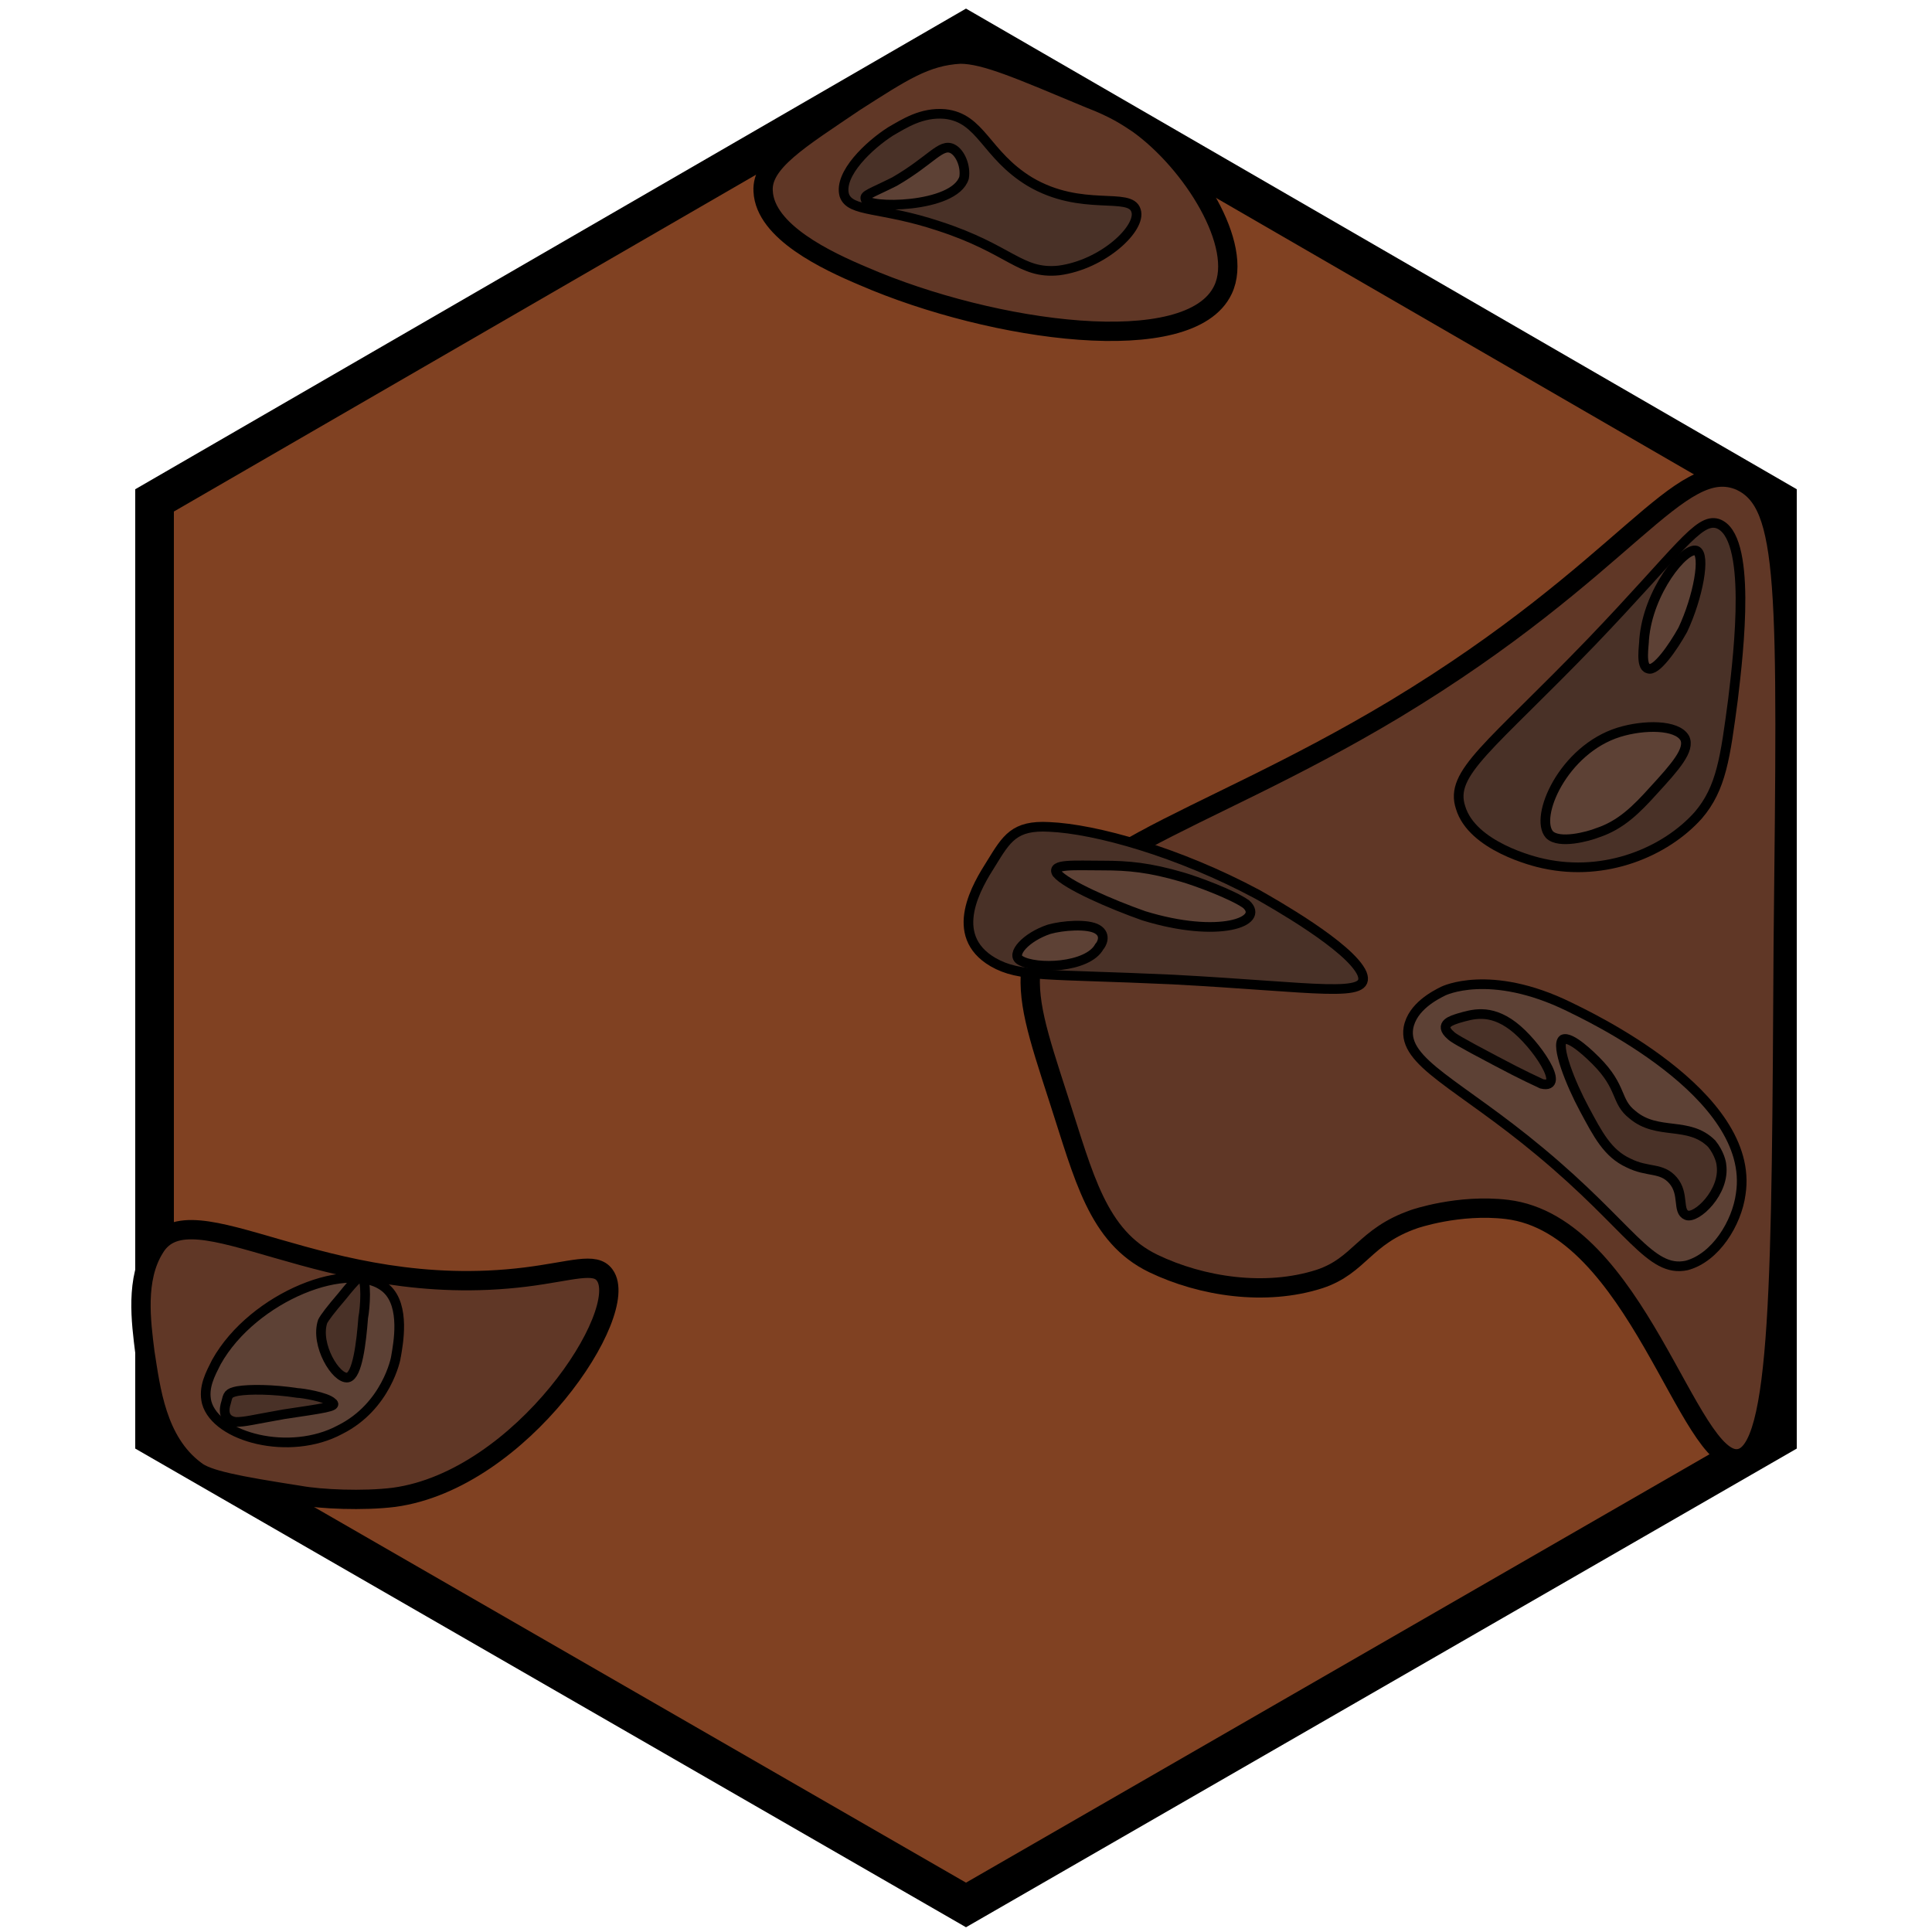
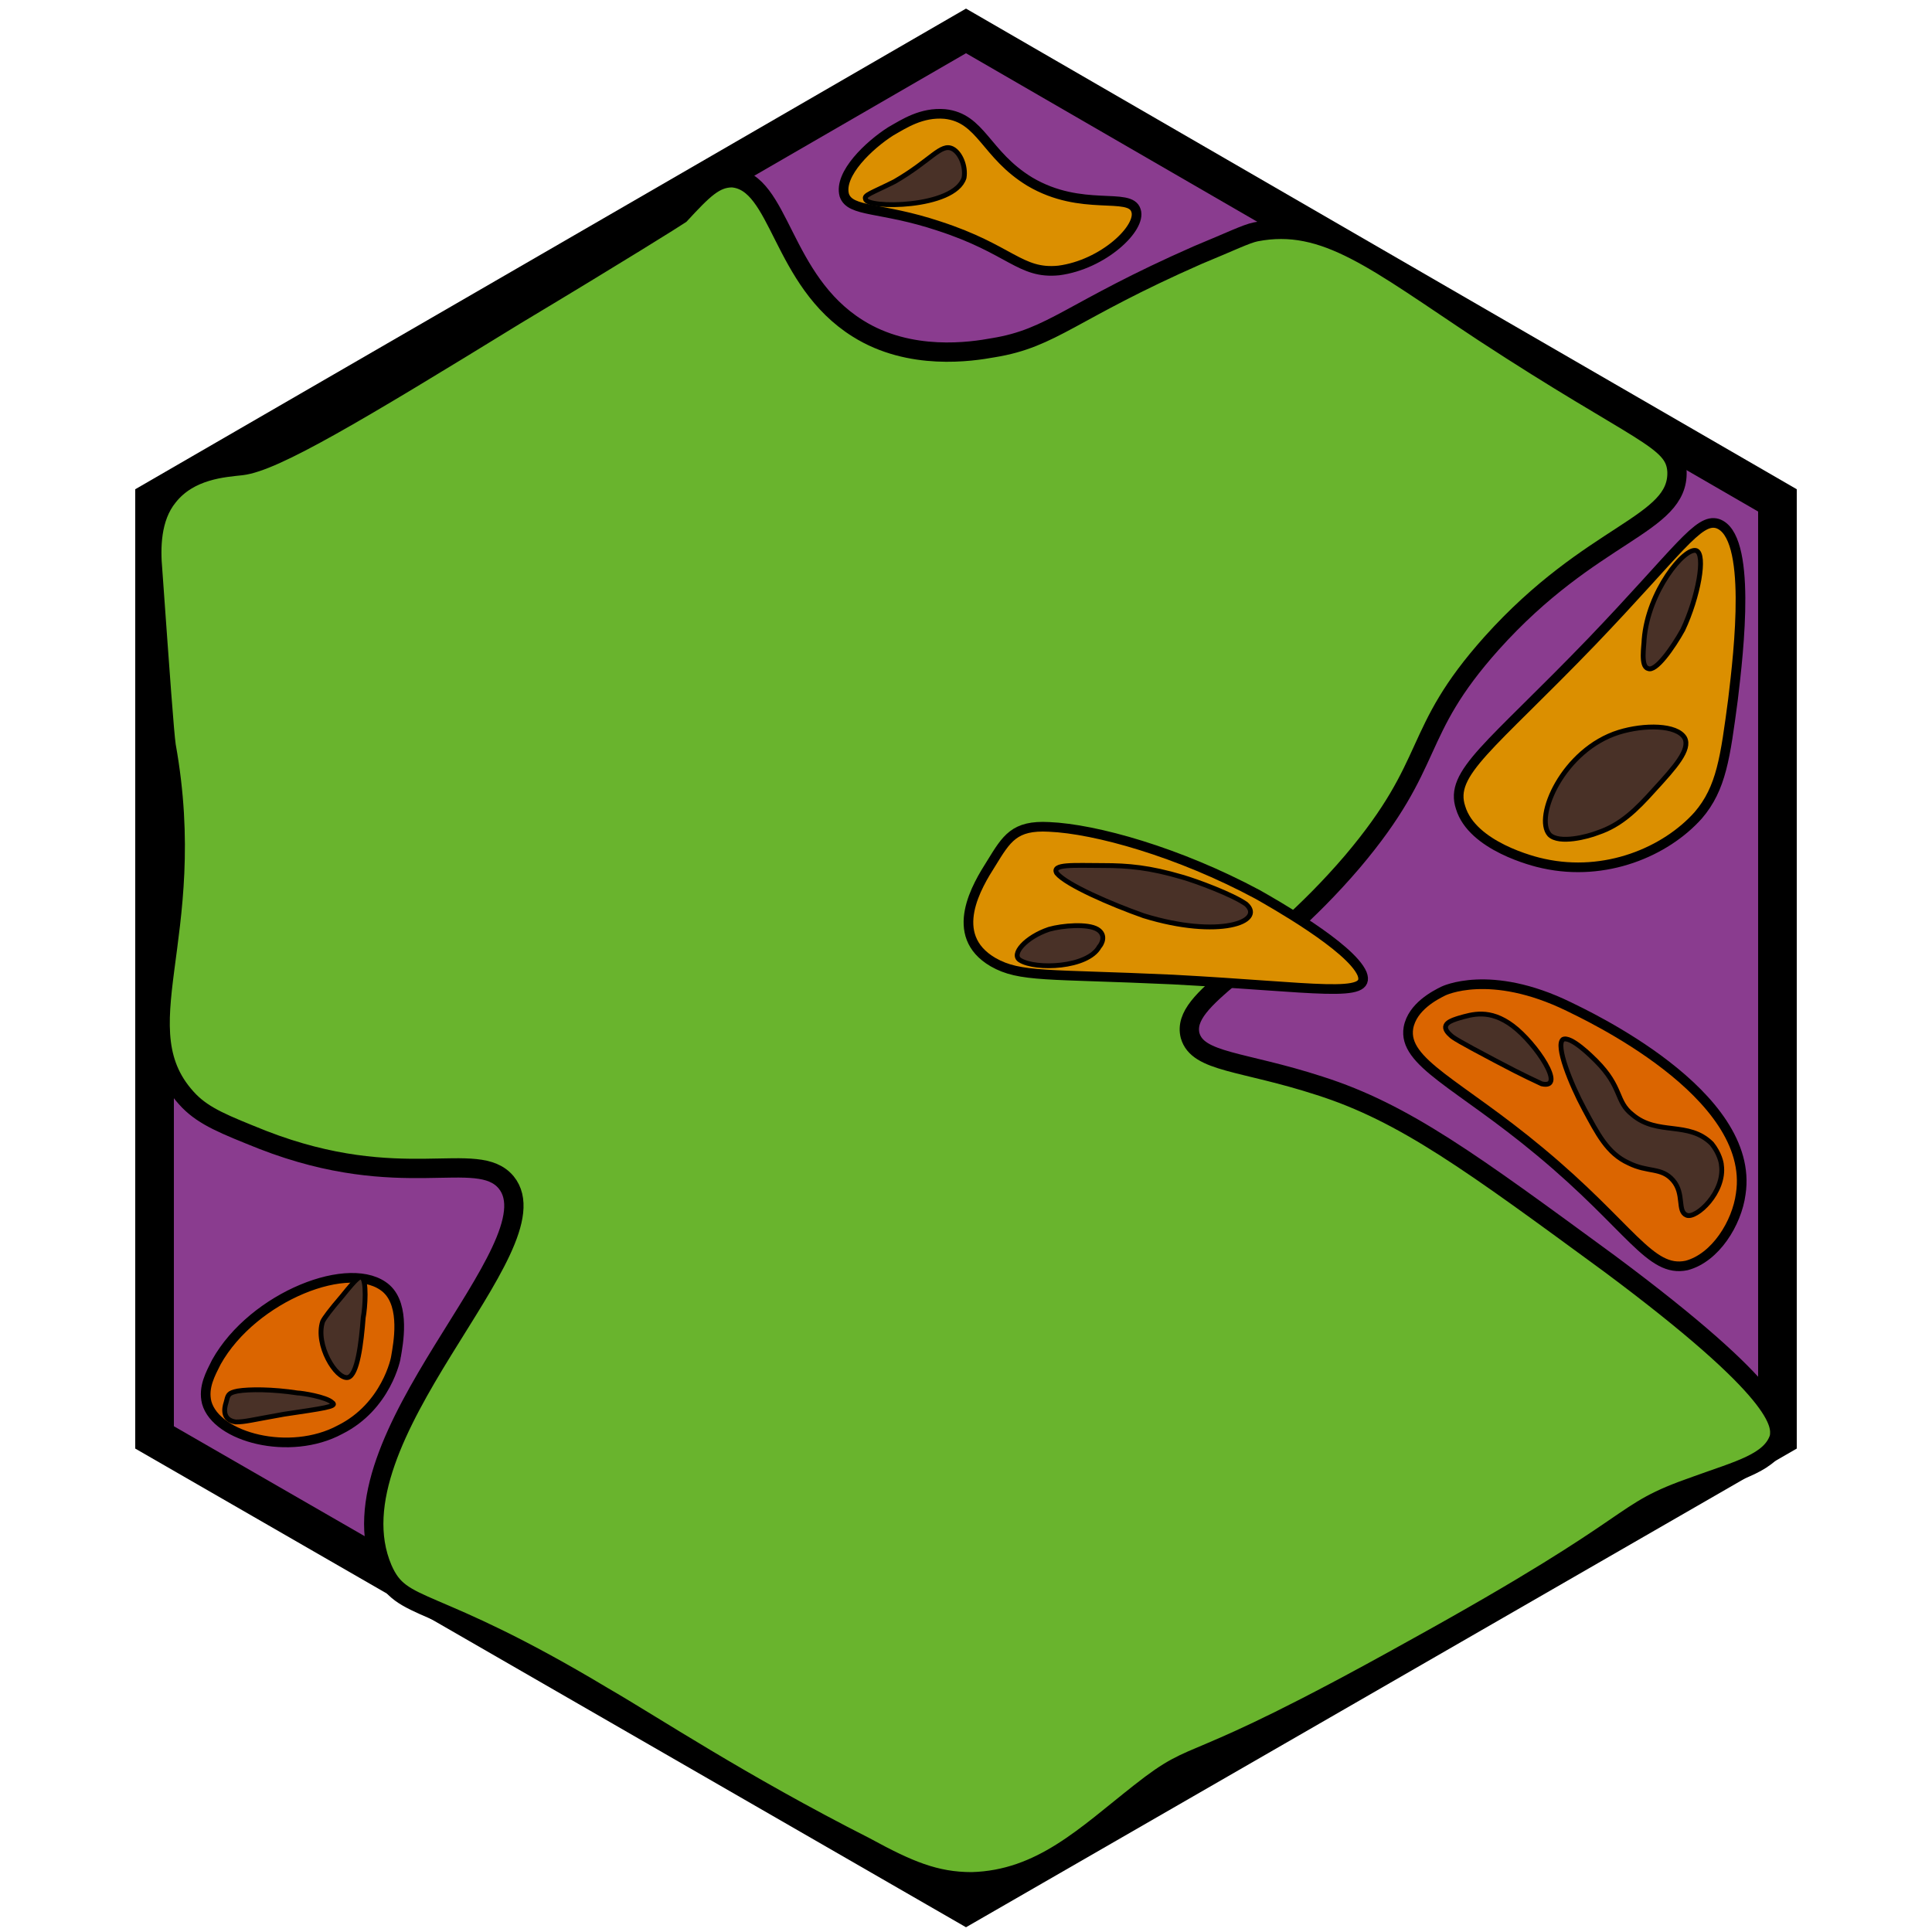
<svg xmlns="http://www.w3.org/2000/svg" version="1.1" id="Ebene_1" x="0px" y="0px" viewBox="0 0 100 100" style="enable-background:new 0 0 100 100;" xml:space="preserve">
-   <style type="text/css">
- 	.st0{fill:#804122;stroke:#000000;stroke-width:2;stroke-miterlimit:10;}
- 	.st1{fill:#603726;stroke:#000000;stroke-miterlimit:10;}
- 	.st2{fill:#493127;stroke:#000000;stroke-width:0.5;stroke-miterlimit:10;}
- 	.st3{fill:#5D4135;stroke:#000000;stroke-width:0.5;stroke-miterlimit:10;}
- </style>
-   <g id="Ebene_2_00000093860788734264317370000010671531211922489223_">
- </g>
+   <style type="text/css">	.st0{fill:#8A3C8F;stroke:#000000;stroke-width:2;stroke-miterlimit:10;}	.st1{fill:#69B42D;stroke:#000000;stroke-miterlimit:10;}	.st2{fill:#DB8F00;stroke:#000000;stroke-width:0.5;stroke-miterlimit:10;}	.st3{fill:#493127;stroke:#000000;stroke-width:0.25;stroke-miterlimit:10;}	.st4{fill:#DB6500;stroke:#000000;stroke-width:0.5;stroke-miterlimit:10;}	.st5{fill:#493127;stroke:#000000;stroke-width:0.25;stroke-miterlimit:10;}	.st6{fill:#69B42D;stroke:#000000;stroke-miterlimit:10;}</style>
+   <g id="Ebene_2_00000093860788734264317370000010671531211922489223_" />
  <g id="Ebene_1_00000017510764199299988230000010460311392665681541_">
    <polygon class="st0" points="8,25.9 50,1.6 92,25.9 92,74.4 50,98.6 8,74.4  " />
  </g>
-   <path class="st1" d="M68.3,66.2c2.1-0.7,2.3-2.2,4.9-3.1c0,0,2.3-0.8,4.8-0.5c6.7,0.8,9.4,13.3,12,12.9c2.2-0.3,2.2-9.5,2.3-26.6  c0.2-18.6,0.3-22.8-2.2-24c-3.2-1.4-5.8,4.5-17.9,11.8c-10.5,6.3-18,7.5-18.8,13.1c-0.3,1.9,0.3,3.7,1.4,7.1c1.3,4,2,7.1,4.9,8.5  C62.2,66.6,65.5,67.1,68.3,66.2z" />
-   <path class="st2" d="M87.9,42.2c-1.7,1.9-4.8,3.2-8,2.5c-0.5-0.1-3.7-0.9-4.3-2.9c-0.6-1.8,1.5-3.1,6.8-8.6c4.5-4.7,5.5-6.4,6.5-6.1  c1.8,0.6,1.1,6.6,0.8,9.1C89.3,39.2,89.1,40.8,87.9,42.2z" />
-   <path class="st3" d="M85.6,40.9c-0.9,1-1.7,1.8-2.9,2.2c-0.5,0.2-2,0.6-2.5,0.1c-0.8-0.9,0.7-4.4,3.6-5.3c1.3-0.4,3-0.4,3.4,0.3  C87.5,38.8,86.7,39.7,85.6,40.9z" />
-   <path class="st3" d="M87.1,32.6c-0.5,0.9-1.4,2.2-1.8,2c-0.4-0.1-0.2-1.2-0.2-1.5c0.2-2.5,2.1-4.8,2.7-4.6  C88.3,28.7,87.9,30.9,87.1,32.6z" />
-   <path class="st2" d="M54.3,42.8c2.4,0.1,6.7,1.3,10.8,3.5c0.7,0.4,4.8,2.7,5.4,4.1c0.5,1.3-2.3,0.7-9.8,0.3  c-6.5-0.3-7.9-0.1-9.3-0.9c-2.4-1.4-0.8-4-0.1-5.1C52.1,43.4,52.5,42.7,54.3,42.8z" />
-   <path class="st3" d="M57.1,44.8c1.3,0,2.4,0.1,4.1,0.6c0.7,0.2,2.6,0.9,3.3,1.4c1,0.9-1.4,1.8-5.3,0.6c-1.7-0.6-4-1.6-4.5-2.2  C54.4,44.7,55.6,44.8,57.1,44.8z" />
-   <path class="st3" d="M54.3,48.1c0.7-0.2,2-0.3,2.5,0c0.5,0.3,0.2,0.8,0.1,0.9c-0.6,1.1-3.3,1.2-4.1,0.7  C52.3,49.4,53.1,48.5,54.3,48.1z" />
-   <path class="st1" d="M39.5,9.9c0.1,2.1,3.3,3.6,5.2,4.4c6.7,2.9,16.9,4.3,18.6,0.7c1.1-2.3-1.6-6.6-4.4-8.6  c-0.6-0.4-1.2-0.8-2.5-1.3c-3.6-1.5-5.4-2.3-6.7-2.3c-1.8,0.1-3,0.9-5.5,2.5C41.4,7.2,39.4,8.4,39.5,9.9z" />
-   <path class="st1" d="M8,64.6c1.9-3.2,8.7,2.8,19.2,1.5c2.4-0.3,3.6-0.8,4.1-0.1c1.4,1.9-4.3,10.6-10.9,11.5  c-1.6,0.2-3.8,0.1-4.9-0.1c-3.2-0.5-4.8-0.8-5.4-1.3c-2-1.5-2.3-4.2-2.6-6.1C7.3,68.4,7,66.2,8,64.6z" />
-   <path class="st2" d="M48.9,5.9C50.8,6.1,51,8,53.3,9.4c2.7,1.6,5.2,0.5,5.5,1.5c0.3,0.9-1.7,2.8-4,3.1c-2,0.2-2.5-1.1-6.2-2.3  c-3-1-4.6-0.7-4.9-1.6c-0.3-1.1,1.3-2.6,2.4-3.3C46.8,6.4,47.7,5.8,48.9,5.9z" />
+   <path class="st1" d="M37.9,9.2c2.5,0.2,2.5,5.3,6.5,7.8c2.7,1.7,5.9,1.2,7,1c3.1-0.5,4-1.9,10.6-4.8c1.7-0.7,2.5-1.1,3-1.2 c3.6-0.7,6.2,1.5,11.8,5.2c8.1,5.3,9.9,5.5,10,7.2c0.1,2.8-4.4,3.1-9.6,8.9C73,38,74.4,39.4,70,44.6c-4.7,5.5-8.9,7-8.4,9 c0.4,1.4,2.7,1.3,6.7,2.6c4.4,1.4,7.9,4,15,9.2c9,6.7,8.9,8.3,8.8,9c-0.4,1.3-2.1,1.7-4.3,2.5c-4.3,1.5-2.2,1.6-14.7,8.5 c-12.2,6.8-10.8,4.8-14.1,7.4c-2.8,2.2-5.1,4.5-8.7,4.6c-1.9,0-3.3-0.6-5.5-1.8c-6.5-3.3-11-6.3-13.6-7.8c-9-5.4-10.4-4.3-11.4-6.6 c-2.9-6.8,9.1-16.7,6.4-20c-1.5-1.8-5.4,0.6-12.6-2.2c-2-0.8-3-1.2-3.8-2c-3.6-3.7,0.6-8.4-1.2-18.4c-0.1-0.7-0.3-3.5-0.7-9.1 c-0.1-1.1-0.1-2.7,0.8-3.8c1.1-1.4,2.9-1.5,3.8-1.6c1.7-0.2,5.9-2.7,14.2-7.8c5.5-3.3,8.2-5,8.5-5.2C36.4,9.8,37,9.2,37.9,9.2z" />
+   <path class="st2" d="M87.9,42.2c-1.7,1.9-4.8,3.2-8,2.5c-0.5-0.1-3.7-0.9-4.3-2.9c-0.6-1.8,1.5-3.1,6.8-8.6c4.5-4.7,5.5-6.4,6.5-6.1 c1.8,0.6,1.1,6.6,0.8,9.1C89.3,39.2,89.1,40.8,87.9,42.2z" />
+   <path class="st3" d="M85.6,40.9c-0.9,1-1.7,1.8-2.9,2.2c-0.5,0.2-2,0.6-2.5,0.1c-0.8-0.9,0.7-4.4,3.6-5.3c1.3-0.4,3-0.4,3.4,0.3 C87.5,38.8,86.7,39.7,85.6,40.9z" />
+   <path class="st3" d="M87.1,32.6c-0.5,0.9-1.4,2.2-1.8,2c-0.4-0.1-0.2-1.2-0.2-1.5c0.2-2.5,2.1-4.8,2.7-4.6 C88.3,28.7,87.9,30.9,87.1,32.6z" />
+   <path class="st2" d="M54.3,42.8c2.4,0.1,6.7,1.3,10.8,3.5c0.7,0.4,4.8,2.7,5.4,4.1c0.5,1.3-2.3,0.7-9.8,0.3 c-6.5-0.3-7.9-0.1-9.3-0.9c-2.4-1.4-0.8-4-0.1-5.1C52.1,43.4,52.5,42.7,54.3,42.8z" />
+   <path class="st3" d="M57.1,44.8c1.3,0,2.4,0.1,4.1,0.6c0.7,0.2,2.6,0.9,3.3,1.4c1,0.9-1.4,1.8-5.3,0.6c-1.7-0.6-4-1.6-4.5-2.2 C54.4,44.7,55.6,44.8,57.1,44.8z" />
+   <path class="st3" d="M54.3,48.1c0.7-0.2,2-0.3,2.5,0s0.2,0.8,0.1,0.9c-0.6,1.1-3.3,1.2-4.1,0.7C52.3,49.4,53.1,48.5,54.3,48.1z" />
+   <path class="st2" d="M48.9,5.9C50.8,6.1,51,8,53.3,9.4c2.7,1.6,5.2,0.5,5.5,1.5c0.3,0.9-1.7,2.8-4,3.1c-2,0.2-2.5-1.1-6.2-2.3 c-3-1-4.6-0.7-4.9-1.6C43.4,9,45,7.5,46.1,6.8C46.8,6.4,47.7,5.8,48.9,5.9z" />
  <path class="st3" d="M46.3,9.4c1.9-1.1,2.4-2,3-1.7c0.4,0.2,0.7,0.9,0.6,1.5c-0.5,1.6-5.1,1.6-5.1,1.1C44.7,10.1,45.1,10,46.3,9.4z" />
-   <path class="st3" d="M17.6,74c-2.6,1.4-6.4,0.4-6.9-1.4c-0.2-0.8,0.2-1.5,0.5-2.1c1.9-3.4,7-5.4,8.8-3.8c1,0.9,0.6,2.9,0.5,3.5  C20.5,70.3,20,72.8,17.6,74z" />
-   <path class="st2" d="M12.3,72c0.6-0.1,1.8-0.1,3.1,0.1c0.2,0,1.5,0.2,1.8,0.5c0.3,0.2-0.5,0.3-2.5,0.6c-1.7,0.3-2,0.4-2.5,0.4  c-0.7-0.1-0.6-0.7-0.5-1C11.8,72.2,11.8,72.1,12.3,72z" />
-   <path class="st2" d="M18.8,68.2c-0.1,1.3-0.3,3-0.8,3.1c-0.6,0.1-1.7-1.7-1.3-2.9c0.1-0.2,0.4-0.6,1-1.3c0.8-1,0.9-1,1-1  C19,66.2,18.9,67.7,18.8,68.2z" />
+   <path class="st4" d="M17.6,74c-2.6,1.4-6.4,0.4-6.9-1.4c-0.2-0.8,0.2-1.5,0.5-2.1c1.9-3.4,7-5.4,8.8-3.8c1,0.9,0.6,2.9,0.5,3.5 C20.5,70.3,20,72.8,17.6,74z" />
+   <path class="st5" d="M12.3,72c0.6-0.1,1.8-0.1,3.1,0.1c0.2,0,1.5,0.2,1.8,0.5c0.3,0.2-0.5,0.3-2.5,0.6c-1.7,0.3-2,0.4-2.5,0.4 c-0.7-0.1-0.6-0.7-0.5-1C11.8,72.2,11.8,72.1,12.3,72z" />
+   <path class="st5" d="M18.8,68.2c-0.1,1.3-0.3,3-0.8,3.1c-0.6,0.1-1.7-1.7-1.3-2.9c0.1-0.2,0.4-0.6,1-1.3c0.8-1,0.9-1,1-1 C19,66.2,18.9,67.7,18.8,68.2z" />
  <path class="st2" d="M45.8,66.3" />
-   <path class="st3" d="M-35.6,5.2" />
-   <path class="st1" d="M-52.1,58.8" />
-   <path class="st1" d="M54.9,41.6" />
-   <path class="st1" d="M-32.6,87.1" />
-   <path class="st3" d="M81.2,52.1c0.8,0.4,9.7,4.5,8.9,9.7c-0.2,1.5-1.3,3.3-2.8,3.7c-1.9,0.4-2.9-2-7.6-5.9c-4.2-3.5-7.1-4.6-6.8-6.4  c0.2-1.1,1.4-1.7,1.8-1.9C74.7,51.3,77.1,50.1,81.2,52.1z" />
-   <path class="st2" d="M86.6,61.1c-0.6-0.7-1.3-0.4-2.3-0.9c-1.1-0.5-1.6-1.5-2.3-2.8c-0.7-1.3-1.5-3.3-1.1-3.6  c0.4-0.2,1.5,0.9,1.7,1.1c1.4,1.4,1,2.1,1.9,2.8c1.3,1.1,2.9,0.3,4.1,1.5c0.4,0.5,0.5,1,0.5,1.1c0.2,1.4-1.3,2.8-1.8,2.6  C86.8,62.7,87.2,61.8,86.6,61.1z" />
-   <path class="st2" d="M75.5,52.7c0.7-0.2,1.6-0.5,2.8,0.4c1.2,0.9,2.8,3.3,1.5,3c-0.2-0.1-0.9-0.4-2.4-1.2c-1.9-1-2.2-1.2-2.3-1.3  C74.4,53,75.2,52.8,75.5,52.7z" />
+   <path class="st4" d="M-35.6,5.2" />
+   <path class="st6" d="M-52.1,58.8" />
+   <path class="st6" d="M54.9,41.6" />
+   <path class="st6" d="M-32.6,87.1" />
+   <path class="st4" d="M81.2,52.1c0.8,0.4,9.7,4.5,8.9,9.7c-0.2,1.5-1.3,3.3-2.8,3.7c-1.9,0.4-2.9-2-7.6-5.9c-4.2-3.5-7.1-4.6-6.8-6.4 c0.2-1.1,1.4-1.7,1.8-1.9C74.7,51.3,77.1,50.1,81.2,52.1z" />
+   <path class="st5" d="M86.6,61.1c-0.6-0.7-1.3-0.4-2.3-0.9c-1.1-0.5-1.6-1.5-2.3-2.8c-0.7-1.3-1.5-3.3-1.1-3.6 c0.4-0.2,1.5,0.9,1.7,1.1c1.4,1.4,1,2.1,1.9,2.8c1.3,1.1,2.9,0.3,4.1,1.5c0.4,0.5,0.5,1,0.5,1.1c0.2,1.4-1.3,2.8-1.8,2.6 C86.8,62.7,87.2,61.8,86.6,61.1z" />
+   <path class="st5" d="M75.5,52.7c0.7-0.2,1.6-0.5,2.8,0.4c1.2,0.9,2.8,3.3,1.5,3c-0.2-0.1-0.9-0.4-2.4-1.2c-1.9-1-2.2-1.2-2.3-1.3 C74.4,53,75.2,52.8,75.5,52.7z" />
</svg>
